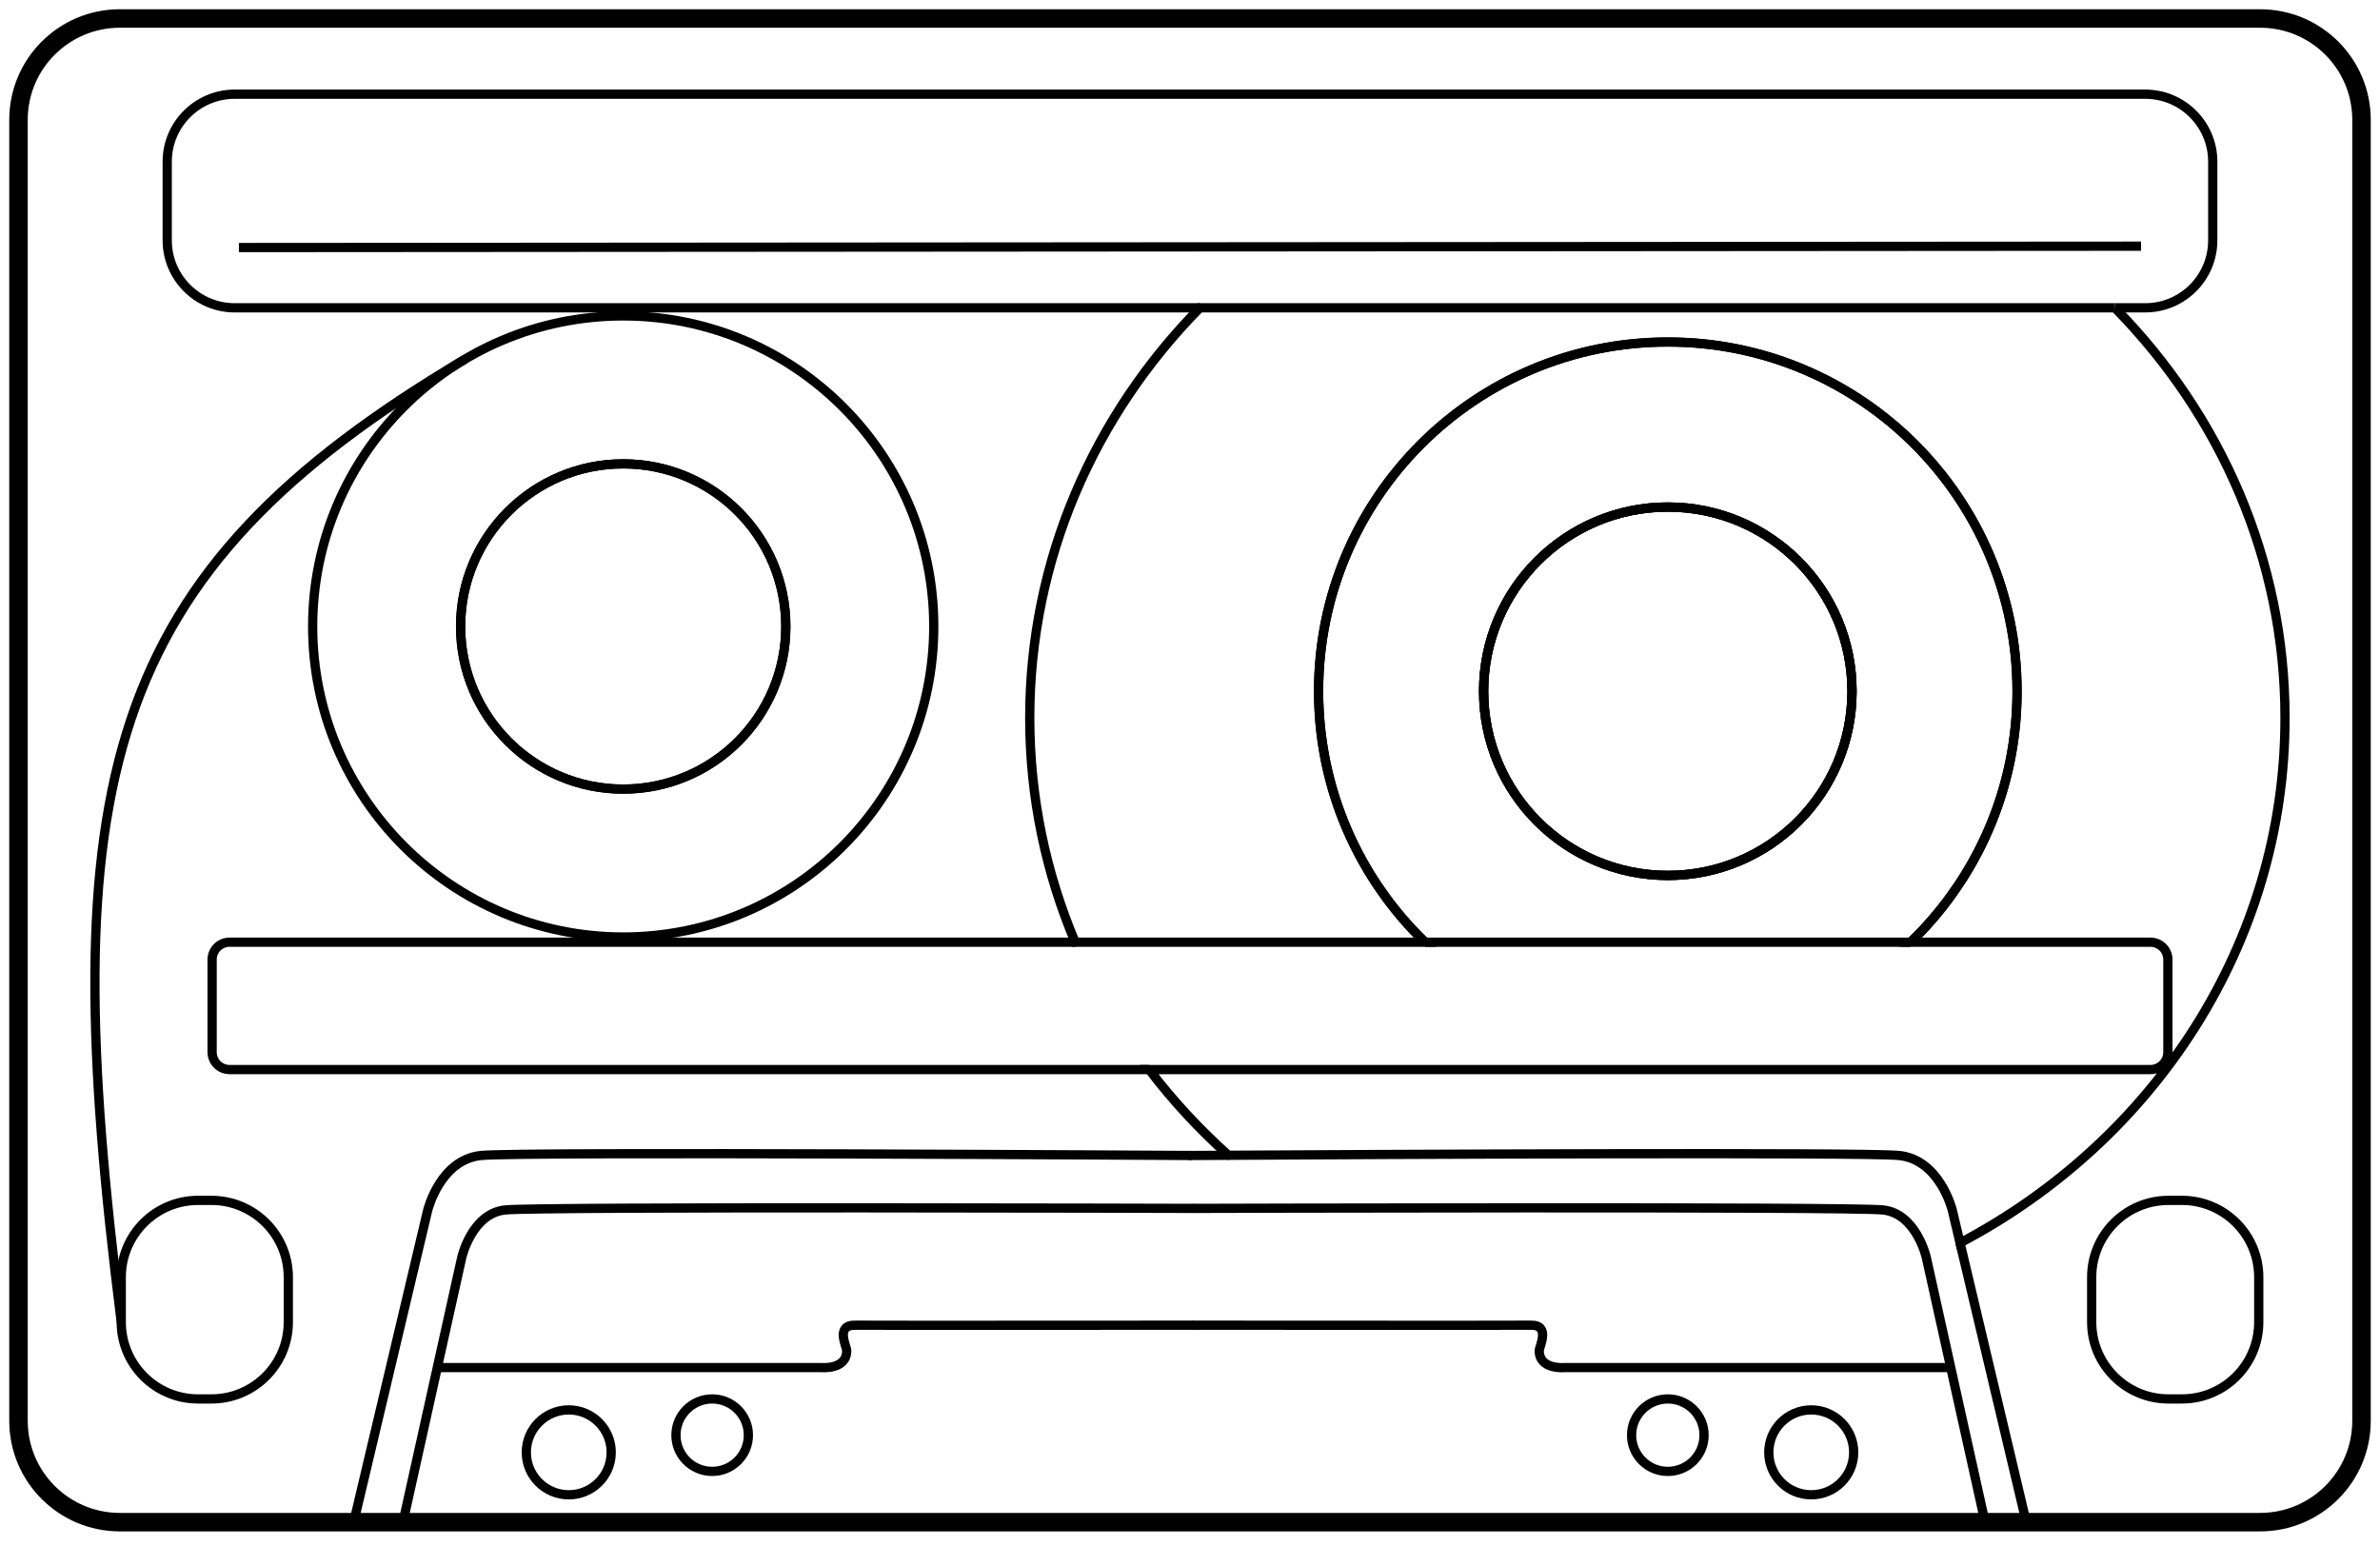
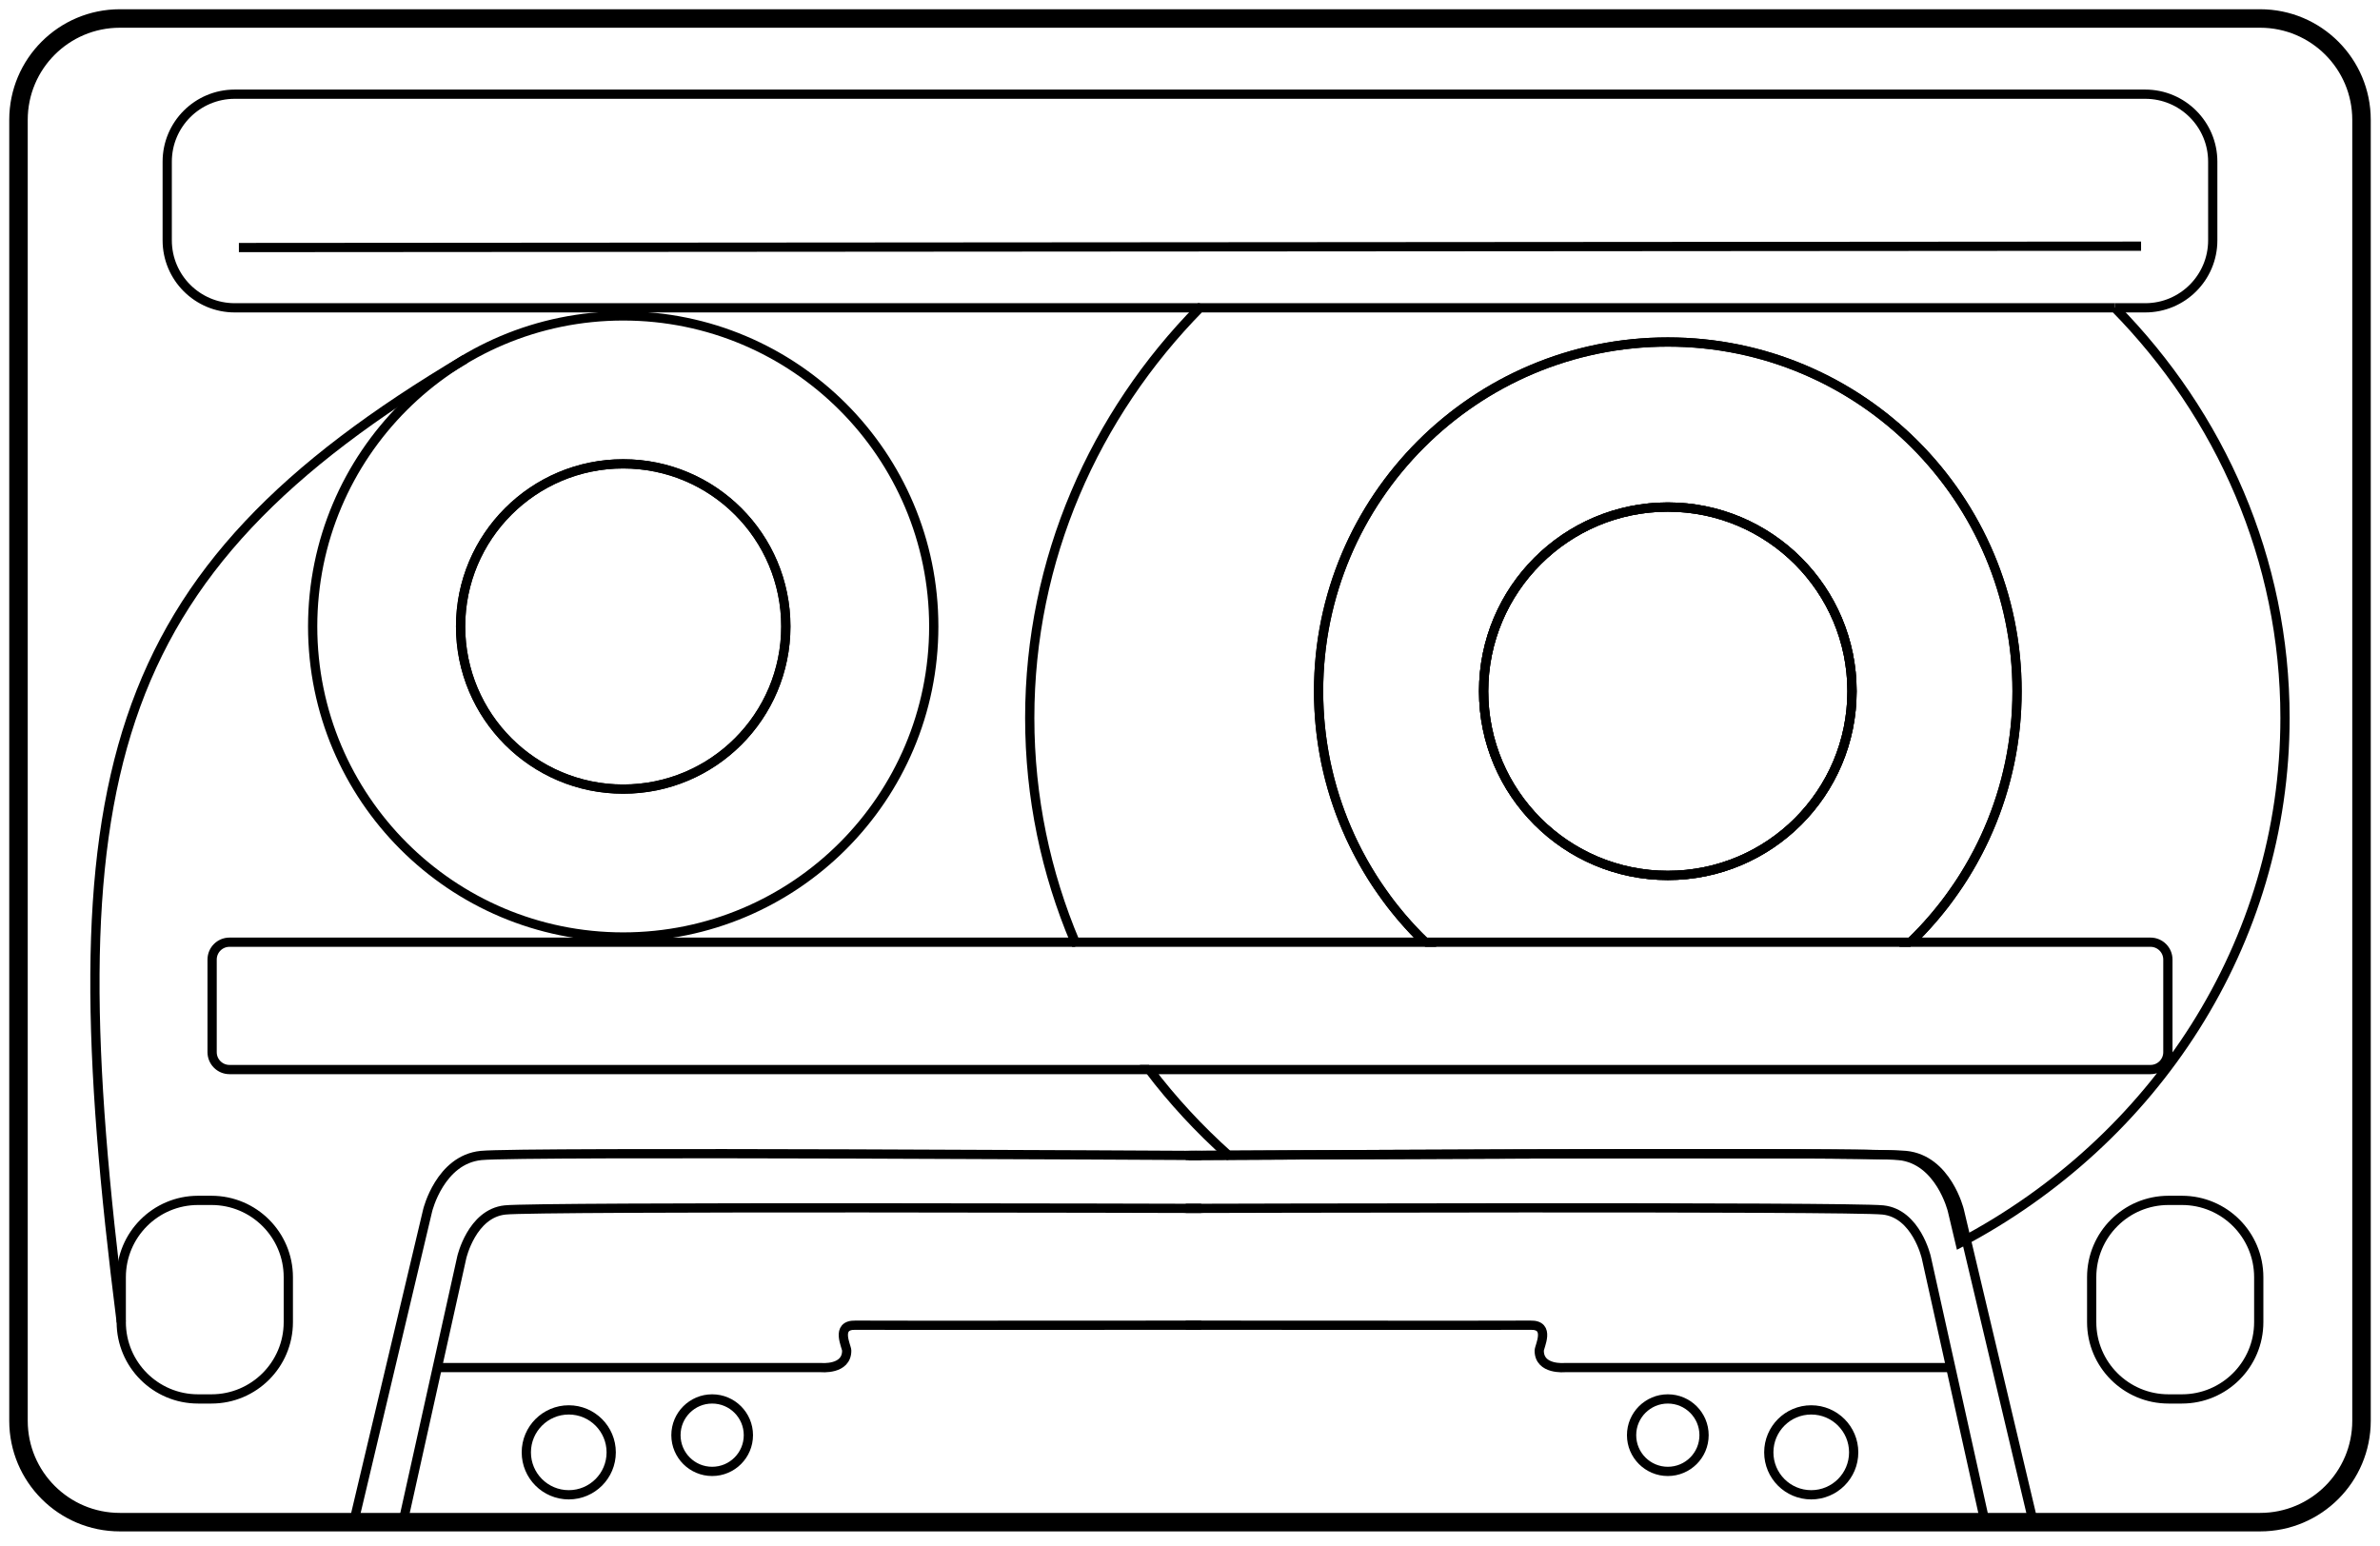
<svg xmlns="http://www.w3.org/2000/svg" viewBox="0 0 772.40 501.68">
-   <g fill="none" stroke="#000">
-     <path d="M703.77 454.02L708.11 454.02C721.89 454.02 733.05 442.86 733.05 429.09L733.05 414.52C733.05 400.74 721.89 389.58 708.11 389.58L703.77 389.58C689.99 389.58 678.83 400.74 678.83 414.52L678.83 429.09C678.83 442.86 689.99 454.02 703.77 454.02" stroke-width="3" stroke-linecap="butt" stroke-linejoin="miter" />
-     <path d="M733.50 494.01L38.90 494.01C20.73 494.01 6.00 479.28 6.00 461.11L6.00 38.90C6.00 20.73 20.73 6.00 38.90 6.00L733.50 6.00C751.67 6.00 766.40 20.73 766.40 38.90L766.40 461.11C766.40 479.28 751.67 494.01 733.50 494.01" stroke-width="6" stroke-linecap="butt" stroke-linejoin="miter" />
-     <path d="M389.41 99.90L76.18 99.90C64.08 99.90 54.27 90.09 54.27 78.00L54.27 52.47C54.27 40.37 64.08 30.57 76.18 30.57L696.22 30.57C708.31 30.57 718.12 40.37 718.12 52.47L718.12 78.00C718.12 90.09 708.31 99.90 696.22 99.90L686.35 99.90" stroke-width="3" stroke-linecap="butt" stroke-linejoin="miter" />
-     <path d="M77.53 80.34L412.04 80.10L663.48 79.92L694.86 79.90" stroke-width="3" stroke-linecap="butt" stroke-linejoin="miter" />
-     <path d="M202.25 256.10C173.11 256.10 149.48 232.47 149.48 203.32C149.48 174.17 173.11 150.54 202.25 150.54C231.40 150.54 255.03 174.17 255.03 203.32C255.03 232.47 231.40 256.10 202.25 256.10M202.25 102.53C146.59 102.53 101.47 147.66 101.47 203.32C101.47 258.98 146.59 304.10 202.25 304.10C257.92 304.10 303.04 258.98 303.04 203.32C303.04 147.66 257.92 102.53 202.25 102.53" stroke-width="3" stroke-linecap="butt" stroke-linejoin="miter" />
-     <path d="M255.03 203.32C255.03 232.47 231.40 256.10 202.25 256.10C173.11 256.10 149.48 232.47 149.48 203.32C149.48 174.17 173.11 150.54 202.25 150.54C231.40 150.54 255.03 174.17 255.03 203.32" stroke-width="3" stroke-linecap="butt" stroke-linejoin="miter" />
-     <path d="M198.36 471.36C198.36 478.97 192.19 485.13 184.59 485.13C176.98 485.13 170.81 478.97 170.81 471.36C170.81 463.75 176.98 457.58 184.59 457.58C192.19 457.58 198.36 463.75 198.36 471.36" stroke-width="3" stroke-linecap="butt" stroke-linejoin="miter" />
-     <path d="M242.88 465.78C242.88 472.28 237.62 477.54 231.12 477.54C224.63 477.54 219.37 472.28 219.37 465.78C219.37 459.29 224.63 454.02 231.12 454.02C237.62 454.02 242.88 459.29 242.88 465.78" stroke-width="3" stroke-linecap="butt" stroke-linejoin="miter" />
-     <path d="M574.04 471.36C574.04 478.97 580.20 485.13 587.81 485.13C595.42 485.13 601.59 478.97 601.59 471.36C601.59 463.75 595.42 457.58 587.81 457.58C580.20 457.58 574.04 463.75 574.04 471.36" stroke-width="3" stroke-linecap="butt" stroke-linejoin="miter" />
-     <path d="M529.51 465.78C529.51 472.28 534.78 477.54 541.27 477.54C547.77 477.54 553.03 472.28 553.03 465.78C553.03 459.29 547.77 454.02 541.27 454.02C534.78 454.02 529.51 459.29 529.51 465.78" stroke-width="3" stroke-linecap="butt" stroke-linejoin="miter" />
-     <path d="M601.05 224.34C601.05 257.35 574.29 284.12 541.27 284.12C508.26 284.12 481.49 257.35 481.49 224.34C481.49 191.33 508.26 164.56 541.27 164.56C574.29 164.56 601.05 191.33 601.05 224.34" stroke-width="3" stroke-linecap="butt" stroke-linejoin="miter" />
-     <path d="M686.35 99.90L389.41 99.90C355.16 134.69 334.19 181.50 334.19 233.01C334.19 258.75 339.43 283.31 348.94 305.79L462.46 305.79C461.78 305.14 461.12 304.49 460.49 303.83C459.93 303.27 459.38 302.69 458.83 302.11C458.56 301.83 458.29 301.55 458.04 301.26C457.63 300.83 457.23 300.39 456.84 299.95C456.71 299.82 456.60 299.69 456.50 299.56C456.02 299.03 455.55 298.49 455.09 297.95C454.89 297.73 454.71 297.51 454.53 297.29C454.07 296.75 453.62 296.20 453.18 295.65C453.11 295.57 453.04 295.50 452.99 295.42C452.51 294.83 452.03 294.23 451.56 293.62C451.39 293.40 451.22 293.17 451.05 292.95C450.68 292.47 450.32 291.99 449.97 291.50C449.76 291.23 449.55 290.95 449.37 290.67C449.06 290.27 448.77 289.86 448.50 289.45C448.18 289.01 447.87 288.56 447.57 288.11C447.35 287.81 447.15 287.51 446.95 287.20C446.71 286.85 446.48 286.50 446.25 286.14C445.95 285.70 445.67 285.25 445.38 284.79C445.11 284.37 444.85 283.94 444.59 283.51C444.23 282.93 443.87 282.34 443.53 281.75C443.10 281.03 442.69 280.31 442.28 279.58C442.20 279.44 442.13 279.31 442.06 279.17C441.77 278.67 441.50 278.17 441.24 277.66C440.99 277.22 440.76 276.77 440.53 276.32C440.16 275.62 439.81 274.91 439.46 274.20C439.16 273.60 438.87 272.99 438.59 272.38C438.45 272.09 438.31 271.78 438.17 271.48C437.91 270.92 437.66 270.36 437.42 269.79C437.32 269.59 437.23 269.39 437.15 269.18C436.87 268.55 436.61 267.92 436.35 267.28C436.22 266.98 436.10 266.68 435.98 266.37C435.76 265.83 435.55 265.28 435.35 264.73C435.22 264.43 435.10 264.11 434.99 263.80C434.75 263.17 434.52 262.52 434.30 261.88C434.23 261.70 434.16 261.51 434.10 261.31C433.85 260.60 433.62 259.89 433.39 259.18C433.32 258.96 433.25 258.75 433.18 258.53C433.02 258.03 432.86 257.53 432.72 257.02C432.57 256.53 432.42 256.04 432.28 255.55C432.19 255.24 432.11 254.93 432.03 254.62C431.87 254.06 431.72 253.50 431.57 252.94C431.36 252.12 431.15 251.30 430.96 250.47C430.79 249.75 430.62 249.03 430.47 248.30C430.41 248.03 430.35 247.75 430.29 247.47C430.15 246.77 430.01 246.06 429.88 245.36C429.84 245.15 429.80 244.94 429.76 244.73C429.68 244.32 429.61 243.91 429.55 243.50C429.43 242.87 429.33 242.24 429.24 241.60C428.96 239.81 428.73 238.00 428.54 236.18C428.48 235.64 428.43 235.09 428.39 234.55C428.34 234.06 428.30 233.56 428.26 233.06C428.19 232.10 428.13 231.14 428.08 230.17C427.98 228.24 427.93 226.30 427.93 224.34C427.93 161.74 478.67 111.00 541.27 111.00C603.87 111.00 654.61 161.74 654.61 224.34C654.61 226.30 654.56 228.24 654.46 230.17C654.41 231.14 654.35 232.10 654.28 233.06C654.24 233.56 654.20 234.06 654.15 234.55C654.11 235.09 654.06 235.64 654.00 236.18C653.81 238.00 653.58 239.81 653.30 241.60C653.21 242.24 653.11 242.87 652.99 243.50C652.93 243.91 652.86 244.32 652.78 244.73C652.74 244.94 652.70 245.15 652.66 245.36C652.53 246.06 652.39 246.77 652.25 247.47C652.19 247.75 652.13 248.03 652.07 248.30C651.92 249.03 651.75 249.75 651.58 250.47C651.39 251.30 651.18 252.12 650.97 252.94C650.82 253.50 650.67 254.06 650.51 254.62C650.43 254.93 650.35 255.24 650.26 255.55C650.12 256.04 649.97 256.53 649.82 257.02C649.68 257.53 649.52 258.03 649.36 258.53C649.29 258.75 649.22 258.96 649.15 259.18C648.92 259.89 648.69 260.60 648.44 261.31C648.38 261.51 648.31 261.70 648.24 261.88C648.02 262.52 647.79 263.17 647.55 263.80C647.44 264.11 647.32 264.43 647.19 264.73C646.99 265.28 646.78 265.83 646.56 266.37C646.44 266.68 646.32 266.98 646.19 267.28C645.93 267.92 645.67 268.55 645.39 269.18C645.31 269.39 645.22 269.59 645.12 269.79C644.88 270.36 644.63 270.92 644.37 271.48C644.23 271.78 644.09 272.09 643.95 272.38C643.67 272.99 643.38 273.60 643.08 274.20C642.73 274.91 642.38 275.62 642.01 276.32C641.78 276.77 641.55 277.22 641.30 277.66C641.04 278.17 640.77 278.67 640.48 279.17C640.41 279.31 640.34 279.44 640.26 279.58C639.85 280.31 639.44 281.03 639.01 281.75C638.67 282.34 638.31 282.93 637.95 283.51C637.69 283.94 637.43 284.37 637.16 284.79C636.87 285.25 636.59 285.70 636.29 286.14C636.06 286.50 635.83 286.85 635.59 287.20C635.39 287.51 635.19 287.81 634.97 288.11C634.67 288.56 634.36 289.01 634.04 289.45C633.77 289.86 633.48 290.27 633.17 290.67C632.99 290.95 632.78 291.23 632.57 291.50C632.22 291.99 631.86 292.47 631.49 292.95C631.32 293.17 631.15 293.40 630.98 293.62C630.51 294.23 630.03 294.83 629.55 295.42C629.50 295.50 629.43 295.57 629.36 295.65C628.92 296.20 628.47 296.75 628.01 297.29C627.83 297.51 627.65 297.73 627.45 297.95C626.99 298.49 626.52 299.03 626.04 299.56C625.94 299.69 625.83 299.82 625.70 299.95C625.31 300.39 624.91 300.83 624.50 301.26C624.25 301.54 623.99 301.83 623.71 302.11C623.16 302.69 622.61 303.27 622.05 303.83C621.42 304.49 620.76 305.14 620.08 305.79L697.91 305.79C701.03 305.79 703.56 308.31 703.56 311.43L703.56 341.48C703.56 344.59 701.03 347.12 697.91 347.12L372.94 347.12C380.57 357.16 389.19 366.48 398.66 374.94C445.52 374.67 604.90 373.88 616.27 375.01C629.60 376.34 633.60 392.79 633.60 392.79L636.11 403.38C698.98 370.29 741.57 306.40 741.57 233.01C741.57 181.50 720.60 134.69 686.35 99.90" stroke-width="3" stroke-linecap="butt" stroke-linejoin="miter" />
-     <path d="M620.08 305.79C620.76 305.14 621.42 304.49 622.05 303.83C622.61 303.27 623.16 302.69 623.71 302.11C623.99 301.83 624.25 301.54 624.50 301.26C624.91 300.83 625.31 300.39 625.70 299.95C625.83 299.82 625.94 299.69 626.04 299.56C626.52 299.03 626.99 298.49 627.45 297.95C627.65 297.73 627.83 297.51 628.01 297.29C628.47 296.75 628.92 296.20 629.36 295.65C629.43 295.57 629.50 295.50 629.55 295.42C630.03 294.83 630.51 294.23 630.98 293.62C631.15 293.40 631.32 293.17 631.49 292.95C631.86 292.47 632.22 291.99 632.57 291.50C632.78 291.23 632.99 290.95 633.17 290.67C633.48 290.27 633.77 289.86 634.04 289.45C634.36 289.01 634.67 288.56 634.97 288.11C635.19 287.81 635.39 287.51 635.59 287.20C635.83 286.85 636.06 286.50 636.29 286.14C636.59 285.70 636.87 285.25 637.16 284.79C637.43 284.37 637.69 283.94 637.95 283.51C638.31 282.93 638.67 282.34 639.01 281.75C639.44 281.03 639.85 280.31 640.26 279.58C640.34 279.44 640.41 279.31 640.48 279.17C640.77 278.67 641.04 278.17 641.30 277.66C641.55 277.22 641.78 276.77 642.01 276.32C642.38 275.62 642.73 274.91 643.08 274.20C643.38 273.60 643.67 272.99 643.95 272.38C644.09 272.09 644.23 271.78 644.37 271.48C644.63 270.92 644.88 270.36 645.12 269.79C645.22 269.59 645.31 269.39 645.39 269.18C645.67 268.55 645.93 267.92 646.19 267.28C646.32 266.98 646.44 266.68 646.56 266.37C646.78 265.83 646.99 265.28 647.19 264.73C647.32 264.43 647.44 264.11 647.55 263.80C647.79 263.17 648.02 262.52 648.24 261.88C648.31 261.70 648.38 261.51 648.44 261.31C648.69 260.60 648.92 259.89 649.15 259.18C649.22 258.96 649.29 258.75 649.36 258.53C649.52 258.03 649.68 257.53 649.82 257.02C649.97 256.53 650.12 256.04 650.26 255.55C650.35 255.24 650.43 254.93 650.51 254.62C650.67 254.06 650.82 253.50 650.97 252.94C651.18 252.12 651.39 251.30 651.58 250.47C651.75 249.75 651.92 249.03 652.07 248.30C652.13 248.03 652.19 247.75 652.25 247.47C652.39 246.77 652.53 246.06 652.66 245.36C652.70 245.15 652.74 244.94 652.78 244.73C652.86 244.32 652.93 243.91 652.99 243.50C653.11 242.87 653.21 242.24 653.30 241.60C653.58 239.81 653.81 238.00 654.00 236.18C654.06 235.64 654.11 235.09 654.15 234.55C654.20 234.06 654.24 233.56 654.28 233.06C654.35 232.10 654.41 231.14 654.46 230.17C654.56 228.24 654.61 226.30 654.61 224.34C654.61 161.74 603.87 111.00 541.27 111.00C478.67 111.00 427.93 161.74 427.93 224.34C427.93 226.30 427.98 228.24 428.08 230.17C428.13 231.14 428.19 232.10 428.26 233.06C428.30 233.56 428.34 234.06 428.39 234.55C428.43 235.09 428.48 235.64 428.54 236.18C428.73 238.00 428.96 239.81 429.24 241.60C429.33 242.24 429.43 242.87 429.55 243.50C429.61 243.91 429.68 244.32 429.76 244.73C429.80 244.94 429.84 245.15 429.88 245.36C430.01 246.06 430.15 246.77 430.29 247.47C430.35 247.75 430.41 248.03 430.47 248.30C430.62 249.03 430.79 249.75 430.96 250.47C431.15 251.30 431.36 252.12 431.57 252.94C431.72 253.50 431.87 254.06 432.03 254.62C432.11 254.93 432.19 255.24 432.28 255.55C432.42 256.04 432.57 256.53 432.72 257.02C432.86 257.53 433.02 258.03 433.18 258.53C433.25 258.75 433.32 258.96 433.39 259.18C433.62 259.89 433.85 260.60 434.10 261.31C434.16 261.51 434.23 261.70 434.30 261.88C434.52 262.52 434.75 263.17 434.99 263.80C435.10 264.11 435.22 264.43 435.35 264.73C435.55 265.28 435.76 265.83 435.98 266.37C436.10 266.68 436.22 266.98 436.35 267.28C436.61 267.92 436.87 268.55 437.15 269.18C437.23 269.39 437.32 269.59 437.42 269.79C437.66 270.36 437.91 270.92 438.17 271.48C438.31 271.78 438.45 272.09 438.59 272.38C438.87 272.99 439.16 273.60 439.46 274.20C439.81 274.91 440.16 275.62 440.53 276.32C440.76 276.77 440.99 277.22 441.24 277.66C441.50 278.17 441.77 278.67 442.06 279.17C442.13 279.31 442.20 279.44 442.28 279.58C442.69 280.31 443.10 281.03 443.53 281.75C443.87 282.34 444.23 282.93 444.59 283.51C444.85 283.94 445.11 284.37 445.38 284.79C445.67 285.25 445.95 285.70 446.25 286.14C446.48 286.50 446.71 286.85 446.95 287.20C447.15 287.51 447.35 287.81 447.57 288.11C447.87 288.56 448.18 289.01 448.50 289.45C448.77 289.86 449.06 290.27 449.37 290.67C449.55 290.95 449.76 291.23 449.97 291.50C450.32 291.99 450.68 292.47 451.05 292.95C451.22 293.17 451.39 293.40 451.56 293.62C452.03 294.23 452.51 294.83 452.99 295.42C453.04 295.50 453.11 295.57 453.18 295.65C453.62 296.20 454.07 296.75 454.53 297.29C454.71 297.51 454.89 297.73 455.09 297.95C455.55 298.49 456.02 299.03 456.50 299.56C456.60 299.69 456.71 299.82 456.84 299.95C457.23 300.39 457.63 300.83 458.04 301.26C458.29 301.55 458.56 301.83 458.83 302.11C459.38 302.69 459.93 303.27 460.49 303.83C461.12 304.49 461.78 305.14 462.46 305.79M541.27 164.56C574.29 164.56 601.05 191.33 601.05 224.34C601.05 257.35 574.29 284.12 541.27 284.12C508.26 284.12 481.49 257.35 481.49 224.34C481.49 191.33 508.26 164.56 541.27 164.56" stroke-width="3" stroke-linecap="butt" stroke-linejoin="miter" />
-     <path d="M601.05 224.34C601.05 257.35 574.29 284.12 541.27 284.12C508.26 284.12 481.49 257.35 481.49 224.34C481.49 191.33 508.26 164.56 541.27 164.56C574.29 164.56 601.05 191.33 601.05 224.34" stroke-width="3" stroke-linecap="butt" stroke-linejoin="miter" />
-     <path d="M114.80 494.01L138.80 392.79C138.80 392.79 142.80 376.34 156.13 375.01C169.46 373.68 386.60 375.01 386.60 375.01" stroke-width="3" stroke-linecap="butt" stroke-linejoin="miter" />
-     <path d="M385.79 375.01L386.39 375.01L386.60 375.01C388.28 374.99 392.49 374.97 398.66 374.94" stroke-width="3" stroke-linecap="butt" stroke-linejoin="miter" />
-     <path d="M657.60 494.01L636.11 403.38" stroke-width="3" stroke-linecap="butt" stroke-linejoin="miter" />
-     <path d="M130.41 495.68L149.86 408.08C149.86 408.08 153.10 393.84 163.90 392.69C174.70 391.53 387.60 392.18 387.60 392.18" stroke-width="3" stroke-linecap="butt" stroke-linejoin="miter" />
-     <path d="M644.60 495.68L625.15 408.08C625.15 408.08 621.91 393.84 611.11 392.69C600.31 391.53 387.41 392.18 387.41 392.18" stroke-width="3" stroke-linecap="butt" stroke-linejoin="miter" />
-     <path d="M141.92 443.84L266.46 443.84C266.46 443.84 274.81 444.68 274.79 438.34C274.79 436.98 270.96 429.93 277.62 430.09C280.79 430.17 387.41 430.09 387.41 430.09" stroke-width="3" stroke-linecap="butt" stroke-linejoin="miter" />
-     <path d="M632.41 443.84L507.87 443.84C507.87 443.84 499.52 444.68 499.54 438.34C499.54 436.98 503.37 429.93 496.70 430.09C493.54 430.17 386.92 430.09 386.92 430.09" stroke-width="3" stroke-linecap="butt" stroke-linejoin="miter" />
-     <path d="M68.63 454.02L64.28 454.02C50.51 454.02 39.35 442.86 39.35 429.09L39.35 414.52C39.35 400.74 50.51 389.58 64.28 389.58L68.63 389.58C82.40 389.58 93.57 400.74 93.57 414.52L93.57 429.09C93.57 442.86 82.40 454.02 68.63 454.02" stroke-width="3" stroke-linecap="butt" stroke-linejoin="miter" />
-     <path d="M348.94 305.79L74.48 305.79C71.36 305.79 68.84 308.31 68.84 311.43L68.84 341.48C68.84 344.59 71.36 347.12 74.48 347.12L372.94 347.12" stroke-width="3" stroke-linecap="butt" stroke-linejoin="miter" />
-     <path d="M620.08 305.79L462.46 305.79" stroke-width="3" stroke-linecap="butt" stroke-linejoin="miter" />
-     <path d="M39.35 429.09C17.13 253.68 32.90 186.57 150.91 116.58" stroke-width="3" stroke-linecap="butt" stroke-linejoin="miter" />
+   <g fill="none" stroke="#000" stroke-linecap="butt" stroke-linejoin="miter">
+     <path d="M733.50 494.01L38.90 494.01C20.73 494.01 6.00 479.28 6.00 461.11L6.00 38.90C6.00 20.73 20.73 6.00 38.90 6.00L733.50 6.00C751.67 6.00 766.40 20.73 766.40 38.90L766.40 461.11C766.40 479.28 751.67 494.01 733.50 494.01" stroke-width="6" />
+     <path d="M703.77 454.02L708.11 454.02C721.89 454.02 733.05 442.86 733.05 429.09L733.05 414.52C733.05 400.74 721.89 389.58 708.11 389.58L703.77 389.58C689.99 389.58 678.83 400.74 678.83 414.52L678.83 429.09C678.83 442.86 689.99 454.02 703.77 454.02" stroke-width="3" />
+     <path d="M389.41 99.90L76.18 99.90C64.08 99.90 54.27 90.09 54.27 78.00L54.27 52.47C54.27 40.37 64.08 30.57 76.18 30.57L696.22 30.57C708.31 30.57 718.12 40.37 718.12 52.47L718.12 78.00C718.12 90.09 708.31 99.90 696.22 99.90L686.35 99.90" stroke-width="3" />
+     <path d="M77.53 80.34L412.04 80.10L663.48 79.92L694.86 79.90" stroke-width="3" />
+     <path d="M202.25 256.10C173.11 256.10 149.48 232.47 149.48 203.32C149.48 174.17 173.11 150.54 202.25 150.54C231.40 150.54 255.03 174.17 255.03 203.32C255.03 232.47 231.40 256.10 202.25 256.10M202.25 102.53C146.59 102.53 101.47 147.66 101.47 203.32C101.47 258.98 146.59 304.10 202.25 304.10C257.92 304.10 303.04 258.98 303.04 203.32C303.04 147.66 257.92 102.53 202.25 102.53" stroke-width="3" />
+     <path d="M255.03 203.32C255.03 232.47 231.40 256.10 202.25 256.10C173.11 256.10 149.48 232.47 149.48 203.32C149.48 174.17 173.11 150.54 202.25 150.54C231.40 150.54 255.03 174.17 255.03 203.32" stroke-width="3" />
+     <path d="M198.36 471.36C198.36 478.97 192.19 485.13 184.59 485.13C176.98 485.13 170.81 478.97 170.81 471.36C170.81 463.75 176.98 457.58 184.59 457.58C192.19 457.58 198.36 463.75 198.36 471.36" stroke-width="3" />
+     <path d="M242.88 465.78C242.88 472.28 237.62 477.54 231.12 477.54C224.63 477.54 219.37 472.28 219.37 465.78C219.37 459.29 224.63 454.02 231.12 454.02C237.62 454.02 242.88 459.29 242.88 465.78" stroke-width="3" />
+     <path d="M574.04 471.36C574.04 478.97 580.20 485.13 587.81 485.13C595.42 485.13 601.59 478.97 601.59 471.36C601.59 463.75 595.42 457.58 587.81 457.58C580.20 457.58 574.04 463.75 574.04 471.36" stroke-width="3" />
+     <path d="M529.51 465.78C529.51 472.28 534.78 477.54 541.27 477.54C547.77 477.54 553.03 472.28 553.03 465.78C553.03 459.29 547.77 454.02 541.27 454.02C534.78 454.02 529.51 459.29 529.51 465.78" stroke-width="3" />
+     <path d="M601.05 224.34C601.05 257.35 574.29 284.12 541.27 284.12C508.26 284.12 481.49 257.35 481.49 224.34C481.49 191.33 508.26 164.56 541.27 164.56C574.29 164.56 601.05 191.33 601.05 224.34" stroke-width="3" />
+     <path d="M686.35 99.90L389.41 99.90C355.16 134.69 334.19 181.50 334.19 233.01C334.19 258.75 339.43 283.31 348.94 305.79L462.46 305.79C461.78 305.14 461.12 304.49 460.49 303.83C459.93 303.27 459.38 302.69 458.83 302.11C458.56 301.83 458.29 301.55 458.04 301.26C457.63 300.83 457.23 300.39 456.84 299.95C456.71 299.82 456.60 299.69 456.50 299.56C456.02 299.03 455.55 298.49 455.09 297.95C454.89 297.73 454.71 297.51 454.53 297.29C454.07 296.75 453.62 296.20 453.18 295.65C453.11 295.57 453.04 295.50 452.99 295.42C452.51 294.83 452.03 294.23 451.56 293.62C451.39 293.40 451.22 293.17 451.05 292.95C450.68 292.47 450.32 291.99 449.97 291.50C449.76 291.23 449.55 290.95 449.37 290.67C449.06 290.27 448.77 289.86 448.50 289.45C448.18 289.01 447.87 288.56 447.57 288.11C447.35 287.81 447.15 287.51 446.95 287.20C446.71 286.85 446.48 286.50 446.25 286.14C445.95 285.70 445.67 285.25 445.38 284.79C445.11 284.37 444.85 283.94 444.59 283.51C444.23 282.93 443.87 282.34 443.53 281.75C443.10 281.03 442.69 280.31 442.28 279.58C442.20 279.44 442.13 279.31 442.06 279.17C441.77 278.67 441.50 278.17 441.24 277.66C440.99 277.22 440.76 276.77 440.53 276.32C440.16 275.62 439.81 274.91 439.46 274.20C439.16 273.60 438.87 272.99 438.59 272.38C438.45 272.09 438.31 271.78 438.17 271.48C437.91 270.92 437.66 270.36 437.42 269.79C437.32 269.59 437.23 269.39 437.15 269.18C436.87 268.55 436.61 267.92 436.35 267.28C436.22 266.98 436.10 266.68 435.98 266.37C435.76 265.83 435.55 265.28 435.35 264.73C435.22 264.43 435.10 264.11 434.99 263.80C434.75 263.17 434.52 262.52 434.30 261.88C434.23 261.70 434.16 261.51 434.10 261.31C433.85 260.60 433.62 259.89 433.39 259.18C433.32 258.96 433.25 258.75 433.18 258.53C433.02 258.03 432.86 257.53 432.72 257.02C432.57 256.53 432.42 256.04 432.28 255.55C432.19 255.24 432.11 254.93 432.03 254.62C431.87 254.06 431.72 253.50 431.57 252.94C431.36 252.12 431.15 251.30 430.96 250.47C430.79 249.75 430.62 249.03 430.47 248.30C430.41 248.03 430.35 247.75 430.29 247.47C430.15 246.77 430.01 246.06 429.88 245.36C429.84 245.15 429.80 244.94 429.76 244.73C429.68 244.32 429.61 243.91 429.55 243.50C429.43 242.87 429.33 242.24 429.24 241.60C428.96 239.81 428.73 238.00 428.54 236.18C428.48 235.64 428.43 235.09 428.39 234.55C428.34 234.06 428.30 233.56 428.26 233.06C428.19 232.10 428.13 231.14 428.08 230.17C427.98 228.24 427.93 226.30 427.93 224.34C427.93 161.74 478.67 111.00 541.27 111.00C603.87 111.00 654.61 161.74 654.61 224.34C654.61 226.30 654.56 228.24 654.46 230.17C654.41 231.14 654.35 232.10 654.28 233.06C654.24 233.56 654.20 234.06 654.15 234.55C654.11 235.09 654.06 235.64 654.00 236.18C653.81 238.00 653.58 239.81 653.30 241.60C653.21 242.24 653.11 242.87 652.99 243.50C652.93 243.91 652.86 244.32 652.78 244.73C652.74 244.94 652.70 245.15 652.66 245.36C652.53 246.06 652.39 246.77 652.25 247.47C652.19 247.75 652.13 248.03 652.07 248.30C651.92 249.03 651.75 249.75 651.58 250.47C651.39 251.30 651.18 252.12 650.97 252.94C650.82 253.50 650.67 254.06 650.51 254.62C650.43 254.93 650.35 255.24 650.26 255.55C650.12 256.04 649.97 256.53 649.82 257.02C649.68 257.53 649.52 258.03 649.36 258.53C649.29 258.75 649.22 258.96 649.15 259.18C648.92 259.89 648.69 260.60 648.44 261.31C648.38 261.51 648.31 261.70 648.24 261.88C648.02 262.52 647.79 263.17 647.55 263.80C647.44 264.11 647.32 264.43 647.19 264.73C646.99 265.28 646.78 265.83 646.56 266.37C646.44 266.68 646.32 266.98 646.19 267.28C645.93 267.92 645.67 268.55 645.39 269.18C645.31 269.39 645.22 269.59 645.12 269.79C644.88 270.36 644.63 270.92 644.37 271.48C644.23 271.78 644.09 272.09 643.95 272.38C643.67 272.99 643.38 273.60 643.08 274.20C642.73 274.91 642.38 275.62 642.01 276.32C641.78 276.77 641.55 277.22 641.30 277.66C641.04 278.17 640.77 278.67 640.48 279.17C640.41 279.31 640.34 279.44 640.26 279.58C639.85 280.31 639.44 281.03 639.01 281.75C638.67 282.34 638.31 282.93 637.95 283.51C637.69 283.94 637.43 284.37 637.16 284.79C636.87 285.25 636.59 285.70 636.29 286.14C636.06 286.50 635.83 286.85 635.59 287.20C635.39 287.51 635.19 287.81 634.97 288.11C634.67 288.56 634.36 289.01 634.04 289.45C633.77 289.86 633.48 290.27 633.17 290.67C632.99 290.95 632.78 291.23 632.57 291.50C632.22 291.99 631.86 292.47 631.49 292.95C631.32 293.17 631.15 293.40 630.98 293.62C630.51 294.23 630.03 294.83 629.55 295.42C629.50 295.50 629.43 295.57 629.36 295.65C628.92 296.20 628.47 296.75 628.01 297.29C627.83 297.51 627.65 297.73 627.45 297.95C626.99 298.49 626.52 299.03 626.04 299.56C625.94 299.69 625.83 299.82 625.70 299.95C625.31 300.39 624.91 300.83 624.50 301.26C624.25 301.54 623.99 301.83 623.71 302.11C623.16 302.69 622.61 303.27 622.05 303.83C621.42 304.49 620.76 305.14 620.08 305.79L697.91 305.79C701.03 305.79 703.56 308.31 703.56 311.43L703.56 341.48C703.56 344.59 701.03 347.12 697.91 347.12L372.94 347.12C380.57 357.16 389.19 366.48 398.66 374.94C445.52 374.67 604.90 373.88 616.27 375.01C629.60 376.34 633.60 392.79 633.60 392.79L636.11 403.38C698.98 370.29 741.57 306.40 741.57 233.01C741.57 181.50 720.60 134.69 686.35 99.90" stroke-width="3" />
+     <path d="M620.08 305.79C620.76 305.14 621.42 304.49 622.05 303.83C622.61 303.27 623.16 302.69 623.71 302.11C623.99 301.83 624.25 301.54 624.50 301.26C624.91 300.83 625.31 300.39 625.70 299.95C625.83 299.82 625.94 299.69 626.04 299.56C626.52 299.03 626.99 298.49 627.45 297.95C627.65 297.73 627.83 297.51 628.01 297.29C628.47 296.75 628.92 296.20 629.36 295.65C629.43 295.57 629.50 295.50 629.55 295.42C630.03 294.83 630.51 294.23 630.98 293.62C631.15 293.40 631.32 293.17 631.49 292.95C631.86 292.47 632.22 291.99 632.57 291.50C632.78 291.23 632.99 290.95 633.17 290.67C633.48 290.27 633.77 289.86 634.04 289.45C634.36 289.01 634.67 288.56 634.97 288.11C635.19 287.81 635.39 287.51 635.59 287.20C635.83 286.85 636.06 286.50 636.29 286.14C636.59 285.70 636.87 285.25 637.16 284.79C637.43 284.37 637.69 283.94 637.95 283.51C638.31 282.93 638.67 282.34 639.01 281.75C639.44 281.03 639.85 280.31 640.26 279.58C640.34 279.44 640.41 279.31 640.48 279.17C640.77 278.67 641.04 278.17 641.30 277.66C641.55 277.22 641.78 276.77 642.01 276.32C642.38 275.62 642.73 274.91 643.08 274.20C643.38 273.60 643.67 272.99 643.95 272.38C644.09 272.09 644.23 271.78 644.37 271.48C644.63 270.92 644.88 270.36 645.12 269.79C645.22 269.59 645.31 269.39 645.39 269.18C645.67 268.55 645.93 267.92 646.19 267.28C646.32 266.98 646.44 266.68 646.56 266.37C646.78 265.83 646.99 265.28 647.19 264.73C647.32 264.43 647.44 264.11 647.55 263.80C647.79 263.17 648.02 262.52 648.24 261.88C648.31 261.70 648.38 261.51 648.44 261.31C648.69 260.60 648.92 259.89 649.15 259.18C649.22 258.96 649.29 258.75 649.36 258.53C649.52 258.03 649.68 257.53 649.82 257.02C649.97 256.53 650.12 256.04 650.26 255.55C650.35 255.24 650.43 254.93 650.51 254.62C650.67 254.06 650.82 253.50 650.97 252.94C651.18 252.12 651.39 251.30 651.58 250.47C651.75 249.75 651.92 249.03 652.07 248.30C652.13 248.03 652.19 247.75 652.25 247.47C652.39 246.77 652.53 246.06 652.66 245.36C652.70 245.15 652.74 244.94 652.78 244.73C652.86 244.32 652.93 243.91 652.99 243.50C653.11 242.87 653.21 242.24 653.30 241.60C653.58 239.81 653.81 238.00 654.00 236.18C654.06 235.64 654.11 235.09 654.15 234.55C654.20 234.06 654.24 233.56 654.28 233.06C654.35 232.10 654.41 231.14 654.46 230.17C654.56 228.24 654.61 226.30 654.61 224.34C654.61 161.74 603.87 111.00 541.27 111.00C478.67 111.00 427.93 161.74 427.93 224.34C427.93 226.30 427.98 228.24 428.08 230.17C428.13 231.14 428.19 232.10 428.26 233.06C428.30 233.56 428.34 234.06 428.39 234.55C428.43 235.09 428.48 235.64 428.54 236.18C428.73 238.00 428.96 239.81 429.24 241.60C429.33 242.24 429.43 242.87 429.55 243.50C429.61 243.91 429.68 244.32 429.76 244.73C429.80 244.94 429.84 245.15 429.88 245.36C430.01 246.06 430.15 246.77 430.29 247.47C430.35 247.75 430.41 248.03 430.47 248.30C430.62 249.03 430.79 249.75 430.96 250.47C431.15 251.30 431.36 252.12 431.57 252.94C431.72 253.50 431.87 254.06 432.03 254.62C432.11 254.93 432.19 255.24 432.28 255.55C432.42 256.04 432.57 256.53 432.72 257.02C432.86 257.53 433.02 258.03 433.18 258.53C433.25 258.75 433.32 258.96 433.39 259.18C433.62 259.89 433.85 260.60 434.10 261.31C434.16 261.51 434.23 261.70 434.30 261.88C434.52 262.52 434.75 263.17 434.99 263.80C435.10 264.11 435.22 264.43 435.35 264.73C435.55 265.28 435.76 265.83 435.98 266.37C436.10 266.68 436.22 266.98 436.35 267.28C436.61 267.92 436.87 268.55 437.15 269.18C437.23 269.39 437.32 269.59 437.42 269.79C437.66 270.36 437.91 270.92 438.17 271.48C438.31 271.78 438.45 272.09 438.59 272.38C438.87 272.99 439.16 273.60 439.46 274.20C439.81 274.91 440.16 275.62 440.53 276.32C440.76 276.77 440.99 277.22 441.24 277.66C441.50 278.17 441.77 278.67 442.06 279.17C442.13 279.31 442.20 279.44 442.28 279.58C442.69 280.31 443.10 281.03 443.53 281.75C443.87 282.34 444.23 282.93 444.59 283.51C444.85 283.94 445.11 284.37 445.38 284.79C445.67 285.25 445.95 285.70 446.25 286.14C446.48 286.50 446.71 286.85 446.95 287.20C447.15 287.51 447.35 287.81 447.57 288.11C447.87 288.56 448.18 289.01 448.50 289.45C448.77 289.86 449.06 290.27 449.37 290.67C449.55 290.95 449.76 291.23 449.97 291.50C450.32 291.99 450.68 292.47 451.05 292.95C451.22 293.17 451.39 293.40 451.56 293.62C452.03 294.23 452.51 294.83 452.99 295.42C453.04 295.50 453.11 295.57 453.18 295.65C453.62 296.20 454.07 296.75 454.53 297.29C454.71 297.51 454.89 297.73 455.09 297.95C455.55 298.49 456.02 299.03 456.50 299.56C456.60 299.69 456.71 299.82 456.84 299.95C457.23 300.39 457.63 300.83 458.04 301.26C458.29 301.55 458.56 301.83 458.83 302.11C459.38 302.69 459.93 303.27 460.49 303.83C461.12 304.49 461.78 305.14 462.46 305.79M541.27 164.56C574.29 164.56 601.05 191.33 601.05 224.34C601.05 257.35 574.29 284.12 541.27 284.12C508.26 284.12 481.49 257.35 481.49 224.34C481.49 191.33 508.26 164.56 541.27 164.56" stroke-width="3" />
+     <path d="M601.05 224.34C601.05 257.35 574.29 284.12 541.27 284.12C508.26 284.12 481.49 257.35 481.49 224.34C481.49 191.33 508.26 164.56 541.27 164.56C574.29 164.56 601.05 191.33 601.05 224.34" stroke-width="3" />
+     <path d="M114.80 494.01L138.80 392.79C138.80 392.79 142.80 376.34 156.13 375.01C169.46 373.68 386.60 375.01 389.83 375.01" stroke-width="3" />
+     <path d="M659.87 494.01L635.87 392.79C635.87 392.79 631.87 376.34 618.54 375.01C605.21 373.68 388.07 375.01 384.83 375.01" stroke-width="3" />
+     <path d="M385.79 375.01L386.39 375.01L386.60 375.01C388.28 374.99 392.49 374.97 398.66 374.94" stroke-width="3" />
+     <path d="M130.41 495.68L149.86 408.08C149.86 408.08 153.10 393.84 163.90 392.69C174.70 391.53 387.60 392.18 389.83 392.18" stroke-width="3" />
+     <path d="M644.60 495.68L625.15 408.08C625.15 408.08 621.91 393.84 611.11 392.69C600.31 391.53 387.41 392.18 384.83 392.18" stroke-width="3" />
+     <path d="M141.92 443.84L266.46 443.84C266.46 443.84 274.81 444.68 274.79 438.34C274.79 436.98 270.96 429.93 277.62 430.09C280.79 430.17 387.41 430.09 389.83 430.09" stroke-width="3" />
+     <path d="M632.41 443.84L507.87 443.84C507.87 443.84 499.52 444.68 499.54 438.34C499.54 436.98 503.37 429.93 496.70 430.09C493.54 430.17 386.92 430.09 384.83 430.09" stroke-width="3" />
+     <path d="M68.63 454.02L64.28 454.02C50.51 454.02 39.35 442.86 39.35 429.09L39.35 414.52C39.35 400.74 50.51 389.58 64.28 389.58L68.63 389.58C82.40 389.58 93.57 400.74 93.57 414.52L93.57 429.09C93.57 442.86 82.40 454.02 68.63 454.02" stroke-width="3" />
+     <path d="M348.94 305.79L74.48 305.79C71.36 305.79 68.84 308.31 68.84 311.43L68.84 341.48C68.84 344.59 71.36 347.12 74.48 347.12L372.94 347.12" stroke-width="3" />
+     <path d="M620.08 305.79L462.46 305.79" stroke-width="3" />
+     <path d="M39.35 429.09C17.13 253.68 32.90 186.57 150.91 116.58" stroke-width="3" />
  </g>
</svg>
